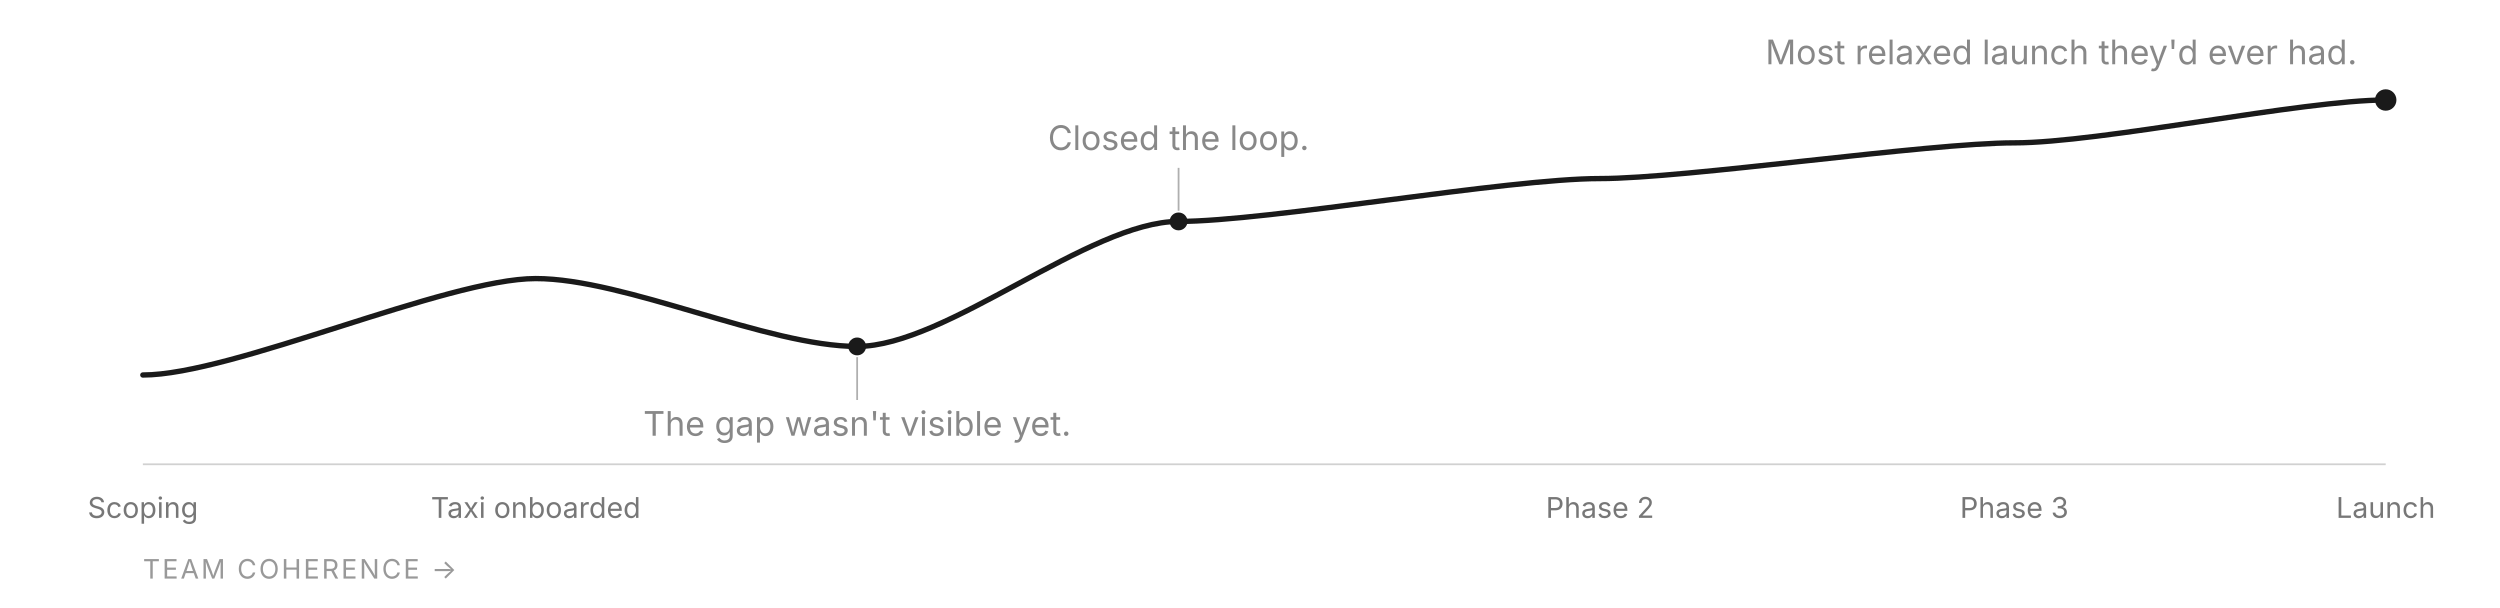
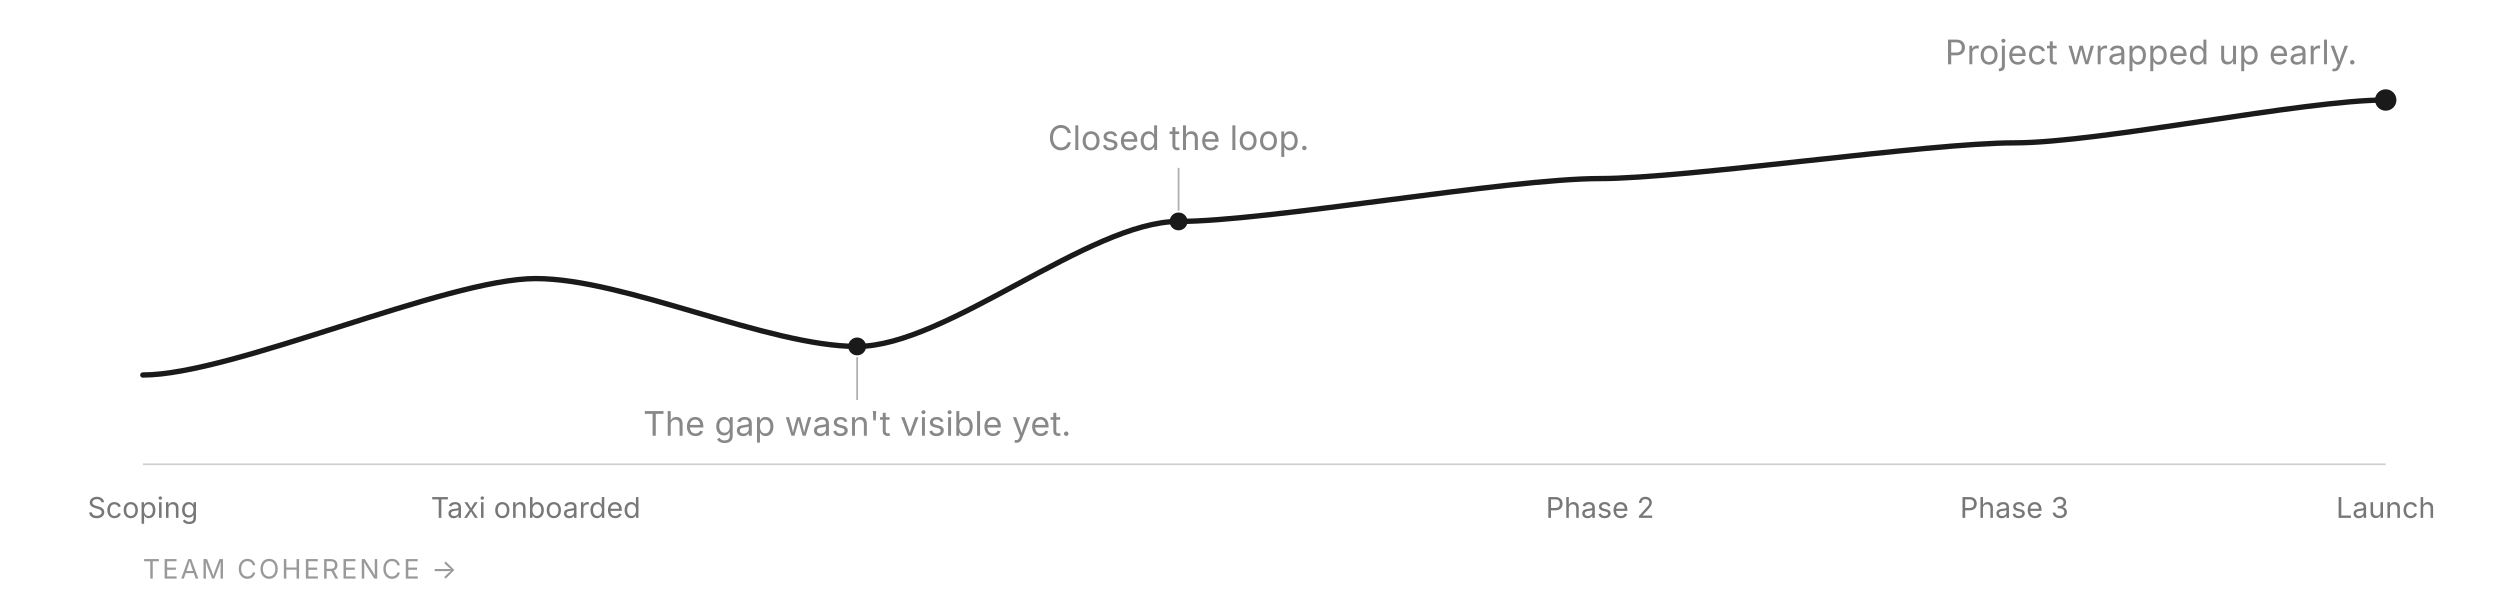
<svg xmlns="http://www.w3.org/2000/svg" viewBox="0 0 700 170" style="display:block;width:100%">
  <line x1="40" y1="130" x2="668" y2="130" stroke="#1a1a1a" stroke-width="0.5" stroke-opacity="0.2" />
  <path d="M 40,105 C 65,105 125,78 150,78 C 175,78 215,97 240,97 C 265,97 305,62 330,62 C 355,62 422,50 448,50 C 472,50 540,40 564,40 C 588,40 645,28 668,28" stroke="#1a1a1a" stroke-width="1.5" fill="none" stroke-linecap="round" stroke-linejoin="round" />
  <circle cx="240" cy="97" r="2.5" fill="#1a1a1a" />
  <circle cx="330" cy="62" r="2.5" fill="#1a1a1a" />
  <circle cx="668" cy="28" r="3" fill="#1a1a1a" />
  <line x1="240" y1="100" x2="240" y2="112" stroke="#1a1a1a" stroke-width="0.5" stroke-opacity="0.35" />
  <text x="240" y="122" text-anchor="middle" font-family="system-ui, -apple-system, sans-serif" font-size="9.5" fill="#888">The gap wasn't visible yet.</text>
  <line x1="330" y1="59" x2="330" y2="47" stroke="#1a1a1a" stroke-width="0.5" stroke-opacity="0.35" />
  <text x="330" y="42" text-anchor="middle" font-family="system-ui, -apple-system, sans-serif" font-size="9.5" fill="#888">Closed the loop.</text>
-   <text x="660" y="18" text-anchor="end" font-family="system-ui, -apple-system, sans-serif" font-size="9.5" fill="#888">Most relaxed launch they'd ever had.</text>
+   <text x="660" y="18" text-anchor="end" font-family="system-ui, -apple-system, sans-serif" font-size="9.5" fill="#888">Project wrapped up early.</text>
  <text x="40" y="145" text-anchor="middle" font-family="system-ui, -apple-system, sans-serif" font-size="8" fill="#777">Scoping</text>
  <text x="150" y="145" text-anchor="middle" font-family="system-ui, -apple-system, sans-serif" font-size="8" fill="#777">Taxi onboarded</text>
  <text x="448" y="145" text-anchor="middle" font-family="system-ui, -apple-system, sans-serif" font-size="8" fill="#777">Phase 2</text>
  <text x="564" y="145" text-anchor="middle" font-family="system-ui, -apple-system, sans-serif" font-size="8" fill="#777">Phase 3</text>
  <text x="668" y="145" text-anchor="middle" font-family="system-ui, -apple-system, sans-serif" font-size="8" fill="#777">Launch</text>
  <text x="40" y="162" font-family="system-ui, -apple-system, sans-serif" font-size="7.5" fill="#999" letter-spacing="0.08em">TEAM COHERENCE →</text>
</svg>
